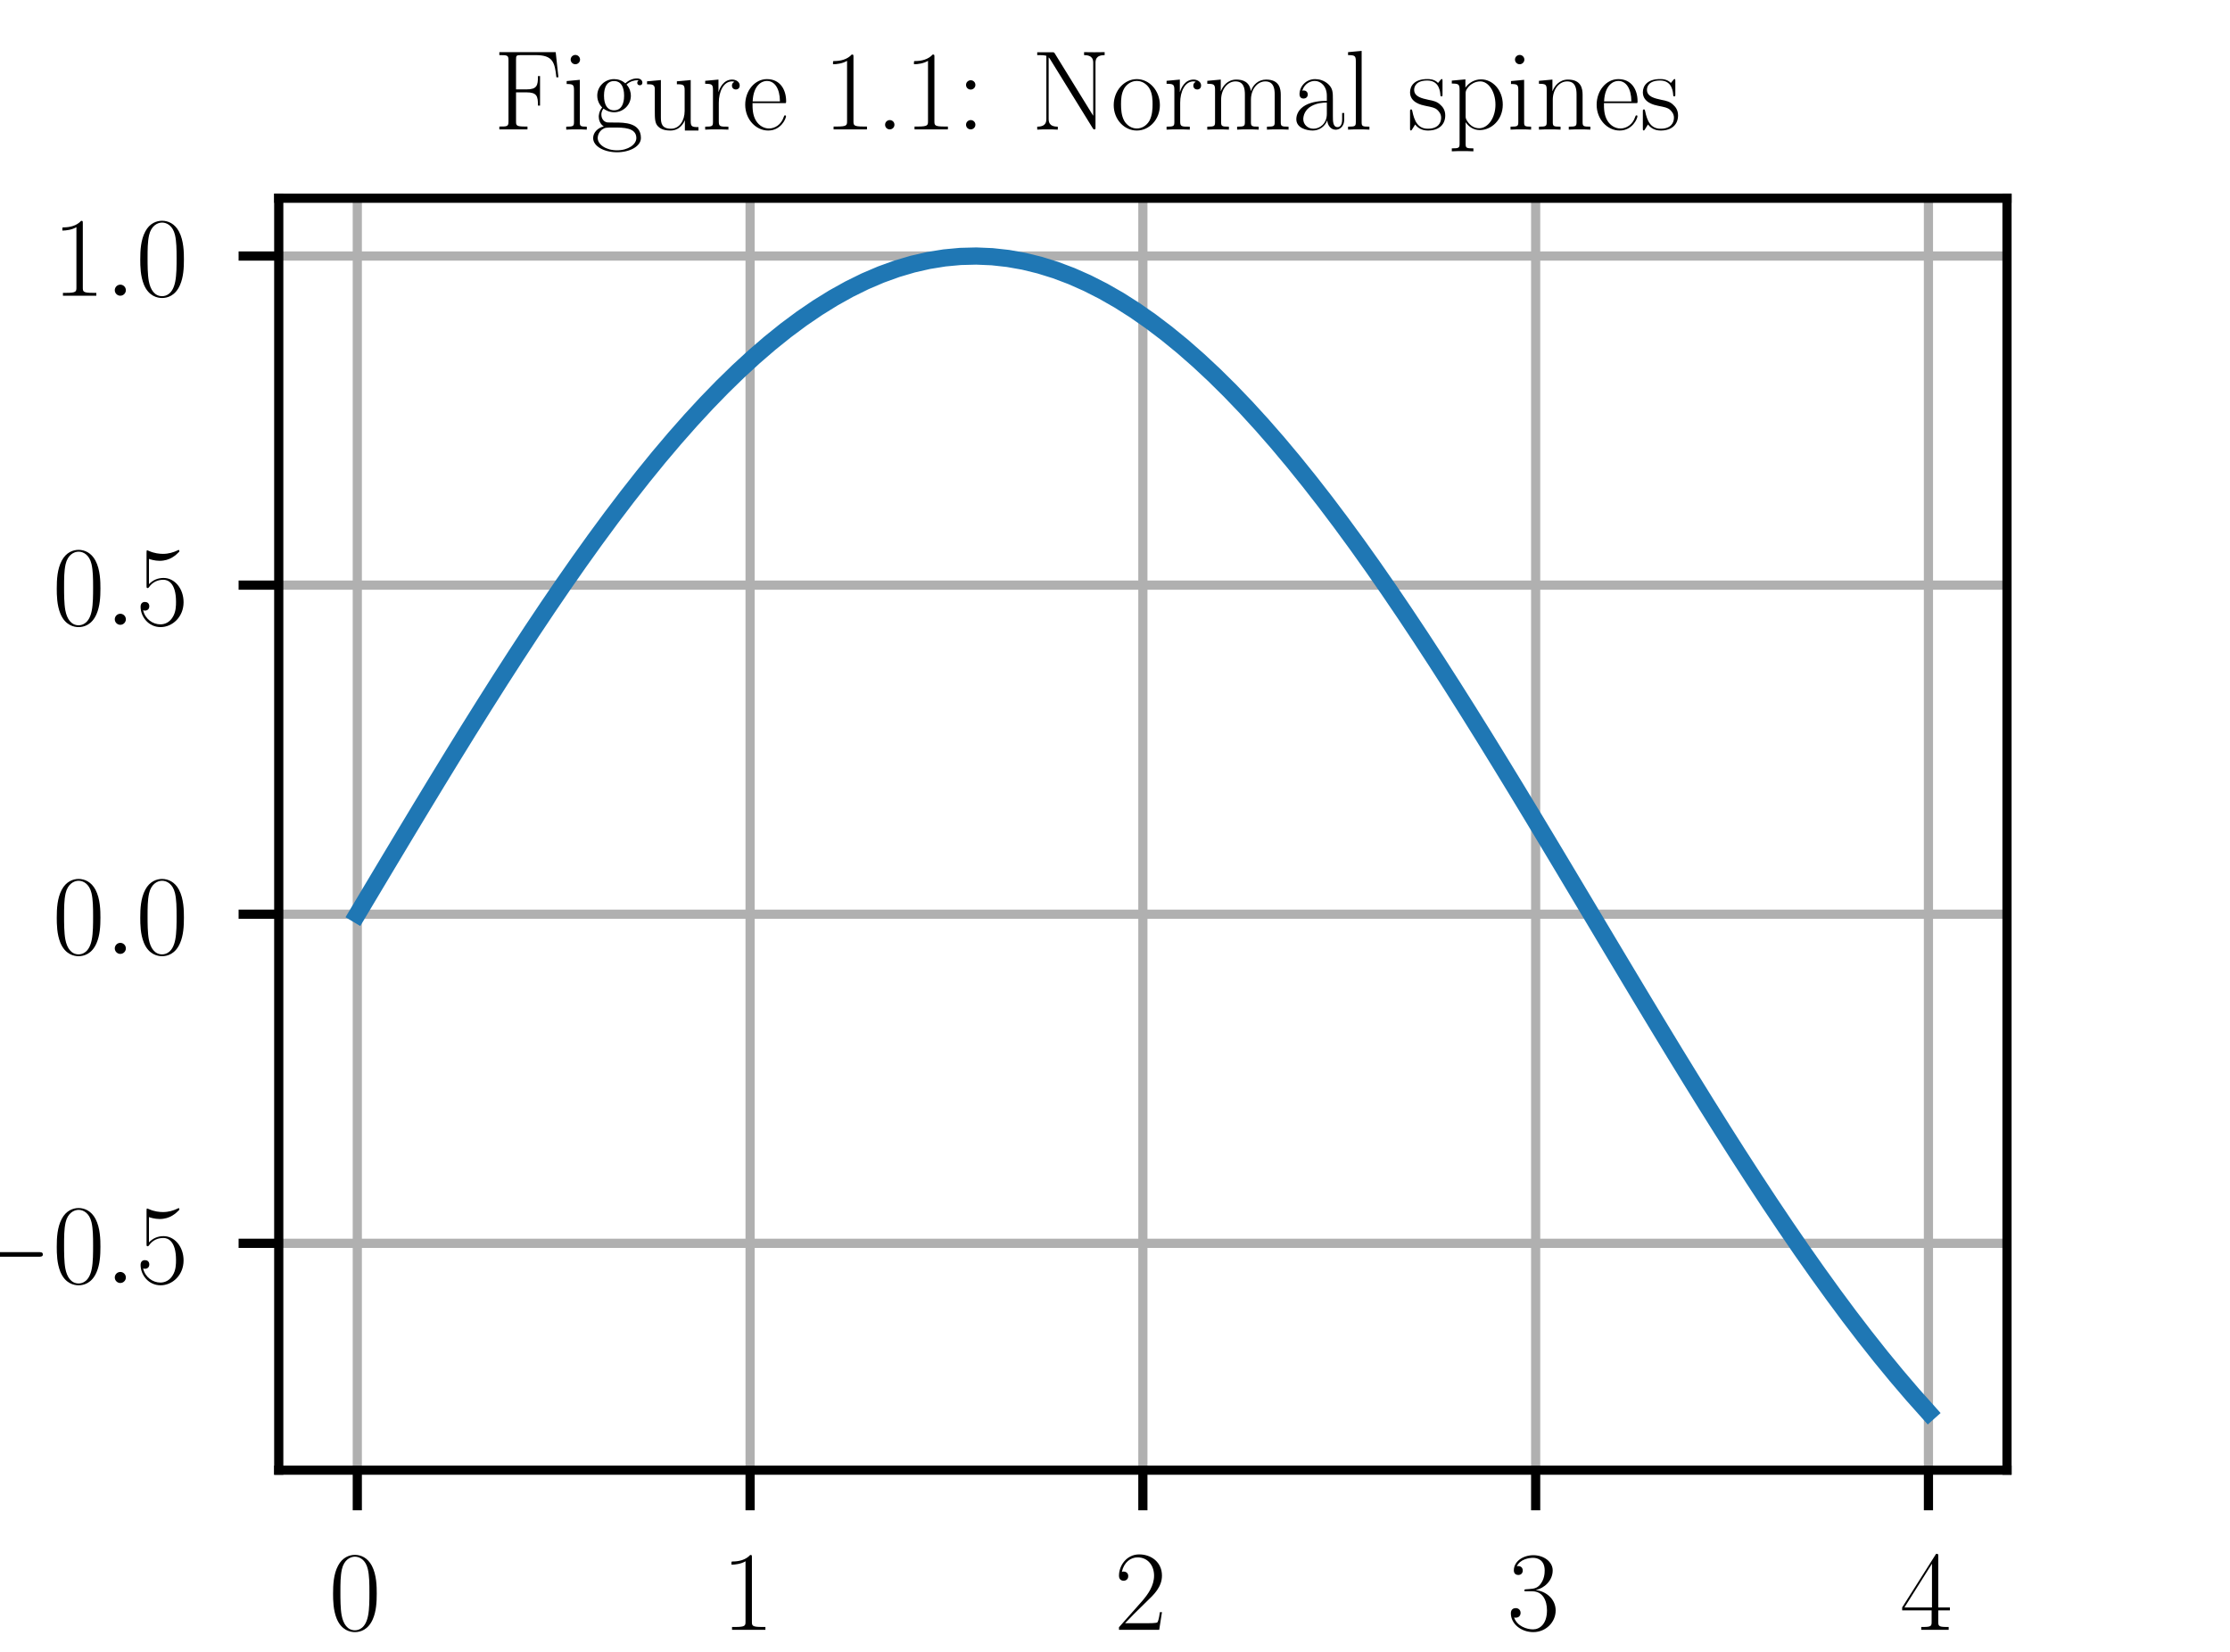
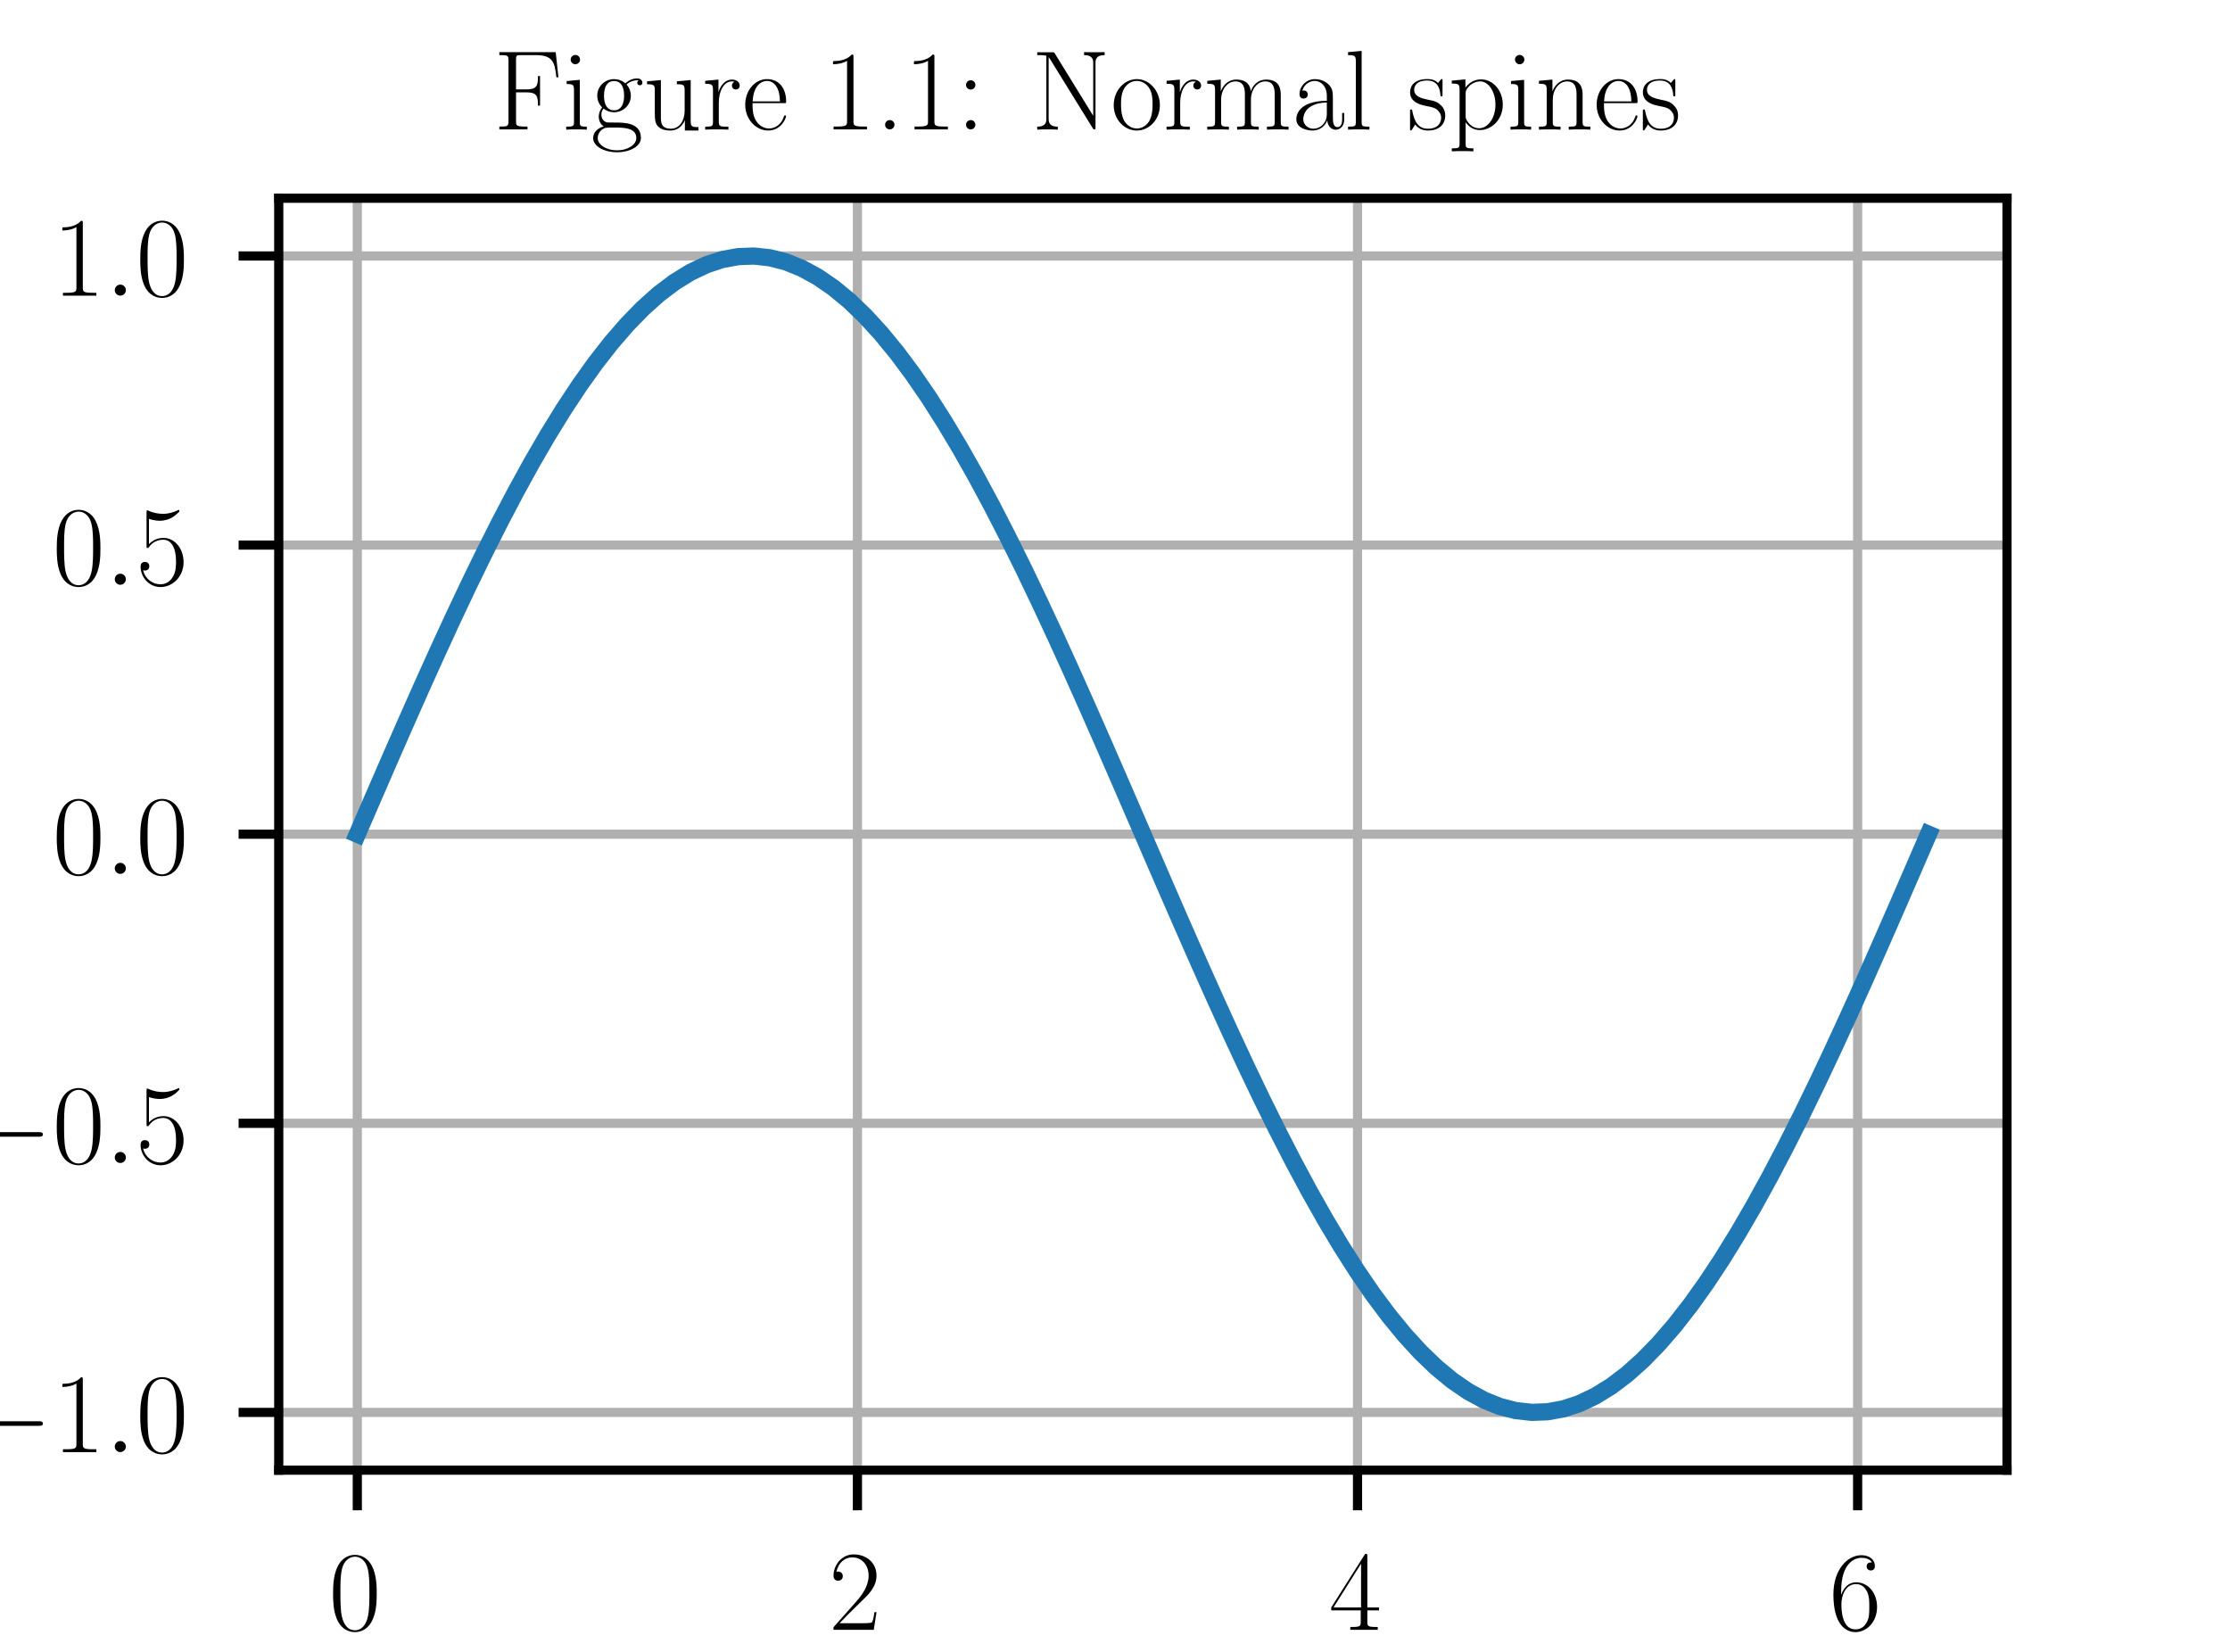
<svg xmlns="http://www.w3.org/2000/svg" xmlns:xlink="http://www.w3.org/1999/xlink" width="194.4pt" height="144pt" viewBox="0 0 194.4 144" version="1.1">
  <defs>
    <style type="text/css">*{stroke-linejoin: round; stroke-linecap: butt}</style>
  </defs>
  <g id="figure_1">
    <g id="patch_1">
      <path d="M 0 144  L 194.4 144  L 194.4 0  L 0 0  L 0 144  z " style="fill: none" />
    </g>
    <g id="axes_1">
      <g id="patch_2">
        <path d="M 24.3 128.16  L 174.96 128.16  L 174.96 17.28  L 24.3 17.28  L 24.3 128.16  z " style="fill: none" />
      </g>
      <g id="matplotlib.axis_1">
        <g id="xtick_1">
          <g id="line2d_1">
-             <path d="M 31.148 128.16  L 31.148 17.28  " clip-path="url(#p9492d7d8b2)" style="fill: none; stroke: #b0b0b0; stroke-width: 0.8; stroke-linecap: square" />
+             <path d="M 31.148 128.16  L 31.148 17.28  " clip-path="url(#p485b50640a)" style="fill: none; stroke: #b0b0b0; stroke-width: 0.8; stroke-linecap: square" />
          </g>
          <g id="line2d_2">
            <defs>
-               <path id="m0feaf00136" d="M 0 0  L 0 3.5  " style="stroke: #000000; stroke-width: 0.8" />
+               <path id="mc72efa0bb1" d="M 0 0  L 0 3.5  " style="stroke: #000000; stroke-width: 0.8" />
            </defs>
            <g>
-               <use xlink:href="#m0feaf00136" x="31.148" y="128.16" style="stroke: #000000; stroke-width: 0.8" />
+               <use xlink:href="#mc72efa0bb1" x="31.148" y="128.16" style="stroke: #000000; stroke-width: 0.8" />
            </g>
          </g>
          <g id="text_1">
            <g transform="translate(28.65751 142.0785) scale(0.1 -0.1)">
              <defs>
                <path id="CMR17-30" d="M 2688 2025  C 2688 2416 2682 3080 2413 3591  C 2176 4039 1798 4198 1466 4198  C 1158 4198 768 4058 525 3597  C 269 3118 243 2524 243 2025  C 243 1661 250 1106 448 619  C 723 -39 1216 -128 1466 -128  C 1760 -128 2208 -7 2470 600  C 2662 1042 2688 1559 2688 2025  z M 1466 -26  C 1056 -26 813 325 723 812  C 653 1188 653 1738 653 2096  C 653 2588 653 2997 736 3387  C 858 3929 1216 4096 1466 4096  C 1728 4096 2067 3923 2189 3400  C 2272 3036 2278 2607 2278 2096  C 2278 1680 2278 1169 2202 792  C 2067 95 1690 -26 1466 -26  z " transform="scale(0.015625)" />
              </defs>
              <use xlink:href="#CMR17-30" transform="scale(0.996264)" />
            </g>
          </g>
        </g>
        <g id="xtick_2">
          <g id="line2d_3">
-             <path d="M 65.389 128.16  L 65.389 17.28  " clip-path="url(#p9492d7d8b2)" style="fill: none; stroke: #b0b0b0; stroke-width: 0.8; stroke-linecap: square" />
+             <path d="M 74.745 128.16  L 74.745 17.28  " clip-path="url(#p485b50640a)" style="fill: none; stroke: #b0b0b0; stroke-width: 0.8; stroke-linecap: square" />
          </g>
          <g id="line2d_4">
            <g>
-               <use xlink:href="#m0feaf00136" x="65.389" y="128.16" style="stroke: #000000; stroke-width: 0.8" />
+               <use xlink:href="#mc72efa0bb1" x="74.745" y="128.16" style="stroke: #000000; stroke-width: 0.8" />
            </g>
          </g>
          <g id="text_2">
-             <g transform="translate(62.89842 142.0785) scale(0.1 -0.1)">
-               <defs>
-                 <path id="CMR17-31" d="M 1702 4058  C 1702 4192 1696 4192 1606 4192  C 1357 3916 979 3827 621 3827  C 602 3827 570 3827 563 3808  C 557 3795 557 3782 557 3648  C 755 3648 1088 3686 1344 3839  L 1344 461  C 1344 236 1331 160 781 160  L 589 160  L 589 0  C 896 0 1216 0 1523 0  C 1830 0 2150 0 2458 0  L 2458 160  L 2266 160  C 1715 160 1702 230 1702 458  L 1702 4058  z " transform="scale(0.015625)" />
-               </defs>
-               <use xlink:href="#CMR17-31" transform="scale(0.996264)" />
+             <g transform="translate(72.25439 142.0785) scale(0.1 -0.1)">
+               <defs>
+                 <path id="CMR17-32" d="M 2669 989  L 2554 989  C 2490 536 2438 459 2413 420  C 2381 369 1920 369 1830 369  L 602 369  C 832 619 1280 1072 1824 1597  C 2214 1967 2669 2402 2669 3035  C 2669 3790 2067 4224 1395 4224  C 691 4224 262 3604 262 3030  C 262 2780 448 2748 525 2748  C 589 2748 781 2787 781 3010  C 781 3207 614 3264 525 3264  C 486 3264 448 3258 422 3245  C 544 3790 915 4058 1306 4058  C 1862 4058 2227 3617 2227 3035  C 2227 2479 1901 2000 1536 1584  L 262 146  L 262 0  L 2515 0  L 2669 989  z " transform="scale(0.015625)" />
+               </defs>
+               <use xlink:href="#CMR17-32" transform="scale(0.996264)" />
            </g>
          </g>
        </g>
        <g id="xtick_3">
          <g id="line2d_5">
-             <path d="M 99.63 128.16  L 99.63 17.28  " clip-path="url(#p9492d7d8b2)" style="fill: none; stroke: #b0b0b0; stroke-width: 0.8; stroke-linecap: square" />
+             <path d="M 118.342 128.16  L 118.342 17.28  " clip-path="url(#p485b50640a)" style="fill: none; stroke: #b0b0b0; stroke-width: 0.8; stroke-linecap: square" />
          </g>
          <g id="line2d_6">
            <g>
-               <use xlink:href="#m0feaf00136" x="99.63" y="128.16" style="stroke: #000000; stroke-width: 0.8" />
+               <use xlink:href="#mc72efa0bb1" x="118.342" y="128.16" style="stroke: #000000; stroke-width: 0.8" />
            </g>
          </g>
          <g id="text_3">
-             <g transform="translate(97.13933 142.0785) scale(0.1 -0.1)">
-               <defs>
-                 <path id="CMR17-32" d="M 2669 989  L 2554 989  C 2490 536 2438 459 2413 420  C 2381 369 1920 369 1830 369  L 602 369  C 832 619 1280 1072 1824 1597  C 2214 1967 2669 2402 2669 3035  C 2669 3790 2067 4224 1395 4224  C 691 4224 262 3604 262 3030  C 262 2780 448 2748 525 2748  C 589 2748 781 2787 781 3010  C 781 3207 614 3264 525 3264  C 486 3264 448 3258 422 3245  C 544 3790 915 4058 1306 4058  C 1862 4058 2227 3617 2227 3035  C 2227 2479 1901 2000 1536 1584  L 262 146  L 262 0  L 2515 0  L 2669 989  z " transform="scale(0.015625)" />
-               </defs>
-               <use xlink:href="#CMR17-32" transform="scale(0.996264)" />
+             <g transform="translate(115.8513 142.0785) scale(0.1 -0.1)">
+               <defs>
+                 <path id="CMR17-34" d="M 2150 4122  C 2150 4256 2144 4256 2029 4256  L 128 1254  L 128 1088  L 1779 1088  L 1779 457  C 1779 224 1766 160 1318 160  L 1197 160  L 1197 0  C 1402 0 1747 0 1965 0  C 2182 0 2528 0 2733 0  L 2733 160  L 2611 160  C 2163 160 2150 224 2150 457  L 2150 1088  L 2803 1088  L 2803 1254  L 2150 1254  L 2150 4122  z M 1798 3703  L 1798 1254  L 256 1254  L 1798 3703  z " transform="scale(0.015625)" />
+               </defs>
+               <use xlink:href="#CMR17-34" transform="scale(0.996264)" />
            </g>
          </g>
        </g>
        <g id="xtick_4">
          <g id="line2d_7">
-             <path d="M 133.871 128.16  L 133.871 17.28  " clip-path="url(#p9492d7d8b2)" style="fill: none; stroke: #b0b0b0; stroke-width: 0.8; stroke-linecap: square" />
+             <path d="M 161.939 128.16  L 161.939 17.28  " clip-path="url(#p485b50640a)" style="fill: none; stroke: #b0b0b0; stroke-width: 0.8; stroke-linecap: square" />
          </g>
          <g id="line2d_8">
            <g>
-               <use xlink:href="#m0feaf00136" x="133.871" y="128.16" style="stroke: #000000; stroke-width: 0.8" />
+               <use xlink:href="#mc72efa0bb1" x="161.939" y="128.16" style="stroke: #000000; stroke-width: 0.8" />
            </g>
          </g>
          <g id="text_4">
-             <g transform="translate(131.3802 142.0785) scale(0.1 -0.1)">
-               <defs>
-                 <path id="CMR17-33" d="M 1414 2157  C 1984 2157 2234 1662 2234 1090  C 2234 320 1824 25 1453 25  C 1114 25 563 194 390 693  C 422 680 454 680 486 680  C 640 680 755 782 755 948  C 755 1133 614 1216 486 1216  C 378 1216 211 1165 211 926  C 211 335 787 -128 1466 -128  C 2176 -128 2720 430 2720 1085  C 2720 1707 2208 2157 1600 2227  C 2086 2328 2554 2756 2554 3329  C 2554 3820 2048 4179 1472 4179  C 890 4179 378 3829 378 3329  C 378 3110 544 3072 627 3072  C 762 3072 877 3155 877 3321  C 877 3486 762 3569 627 3569  C 602 3569 570 3569 544 3557  C 730 3959 1235 4032 1459 4032  C 1683 4032 2106 3925 2106 3320  C 2106 3143 2080 2828 1862 2550  C 1670 2304 1453 2304 1242 2284  C 1210 2284 1062 2269 1037 2269  C 992 2263 966 2257 966 2208  C 966 2163 973 2157 1101 2157  L 1414 2157  z " transform="scale(0.015625)" />
-               </defs>
-               <use xlink:href="#CMR17-33" transform="scale(0.996264)" />
-             </g>
-           </g>
-         </g>
-         <g id="xtick_5">
-           <g id="line2d_9">
-             <path d="M 168.112 128.16  L 168.112 17.28  " clip-path="url(#p9492d7d8b2)" style="fill: none; stroke: #b0b0b0; stroke-width: 0.8; stroke-linecap: square" />
-           </g>
-           <g id="line2d_10">
-             <g>
-               <use xlink:href="#m0feaf00136" x="168.112" y="128.16" style="stroke: #000000; stroke-width: 0.8" />
-             </g>
-           </g>
-           <g id="text_5">
-             <g transform="translate(165.6212 142.0785) scale(0.1 -0.1)">
-               <defs>
-                 <path id="CMR17-34" d="M 2150 4122  C 2150 4256 2144 4256 2029 4256  L 128 1254  L 128 1088  L 1779 1088  L 1779 457  C 1779 224 1766 160 1318 160  L 1197 160  L 1197 0  C 1402 0 1747 0 1965 0  C 2182 0 2528 0 2733 0  L 2733 160  L 2611 160  C 2163 160 2150 224 2150 457  L 2150 1088  L 2803 1088  L 2803 1254  L 2150 1254  L 2150 4122  z M 1798 3703  L 1798 1254  L 256 1254  L 1798 3703  z " transform="scale(0.015625)" />
-               </defs>
-               <use xlink:href="#CMR17-34" transform="scale(0.996264)" />
+             <g transform="translate(159.4482 142.0785) scale(0.1 -0.1)">
+               <defs>
+                 <path id="CMR17-36" d="M 678 2176  C 678 3690 1395 4032 1811 4032  C 1946 4032 2272 4009 2400 3776  C 2298 3776 2106 3776 2106 3553  C 2106 3381 2246 3323 2336 3323  C 2394 3323 2566 3348 2566 3560  C 2566 3954 2246 4179 1805 4179  C 1043 4179 243 3390 243 1984  C 243 253 966 -128 1478 -128  C 2099 -128 2688 427 2688 1283  C 2688 2081 2170 2662 1517 2662  C 1126 2662 838 2407 678 1960  L 678 2176  z M 1478 25  C 691 25 691 1200 691 1436  C 691 1896 909 2560 1504 2560  C 1613 2560 1926 2560 2138 2120  C 2253 1870 2253 1609 2253 1289  C 2253 944 2253 690 2118 434  C 1978 171 1773 25 1478 25  z " transform="scale(0.015625)" />
+               </defs>
+               <use xlink:href="#CMR17-36" transform="scale(0.996264)" />
            </g>
          </g>
        </g>
      </g>
      <g id="matplotlib.axis_2">
        <g id="ytick_1">
+           <g id="line2d_9">
+             <path d="M 24.3 123.126  L 174.96 123.126  " clip-path="url(#p485b50640a)" style="fill: none; stroke: #b0b0b0; stroke-width: 0.8; stroke-linecap: square" />
+           </g>
+           <g id="line2d_10">
+             <defs>
+               <path id="m98f9ced920" d="M 0 0  L -3.5 0  " style="stroke: #000000; stroke-width: 0.8" />
+             </defs>
+             <g>
+               <use xlink:href="#m98f9ced920" x="24.3" y="123.126" style="stroke: #000000; stroke-width: 0.8" />
+             </g>
+           </g>
+           <g id="text_5">
+             <g transform="translate(-3.178823 126.5856) scale(0.1 -0.1)">
+               <defs>
+                 <path id="CMSY10-0" d="M 4218 1472  C 4326 1472 4442 1472 4442 1600  C 4442 1728 4326 1728 4218 1728  L 755 1728  C 646 1728 531 1728 531 1600  C 531 1472 646 1472 755 1472  L 4218 1472  z " transform="scale(0.015625)" />
+                 <path id="CMR17-31" d="M 1702 4058  C 1702 4192 1696 4192 1606 4192  C 1357 3916 979 3827 621 3827  C 602 3827 570 3827 563 3808  C 557 3795 557 3782 557 3648  C 755 3648 1088 3686 1344 3839  L 1344 461  C 1344 236 1331 160 781 160  L 589 160  L 589 0  C 896 0 1216 0 1523 0  C 1830 0 2150 0 2458 0  L 2458 160  L 2266 160  C 1715 160 1702 230 1702 458  L 1702 4058  z " transform="scale(0.015625)" />
+                 <path id="CMMI12-3a" d="M 1178 307  C 1178 492 1024 619 870 619  C 685 619 557 466 557 313  C 557 128 710 0 864 0  C 1050 0 1178 153 1178 307  z " transform="scale(0.015625)" />
+               </defs>
+               <use xlink:href="#CMSY10-0" transform="scale(0.996264)" />
+               <use xlink:href="#CMR17-31" transform="translate(77.48747 0) scale(0.996264)" />
+               <use xlink:href="#CMMI12-3a" transform="translate(123.1779 0) scale(0.996264)" />
+               <use xlink:href="#CMR17-30" transform="translate(150.2751 0) scale(0.996264)" />
+             </g>
+           </g>
+         </g>
+         <g id="ytick_2">
          <g id="line2d_11">
-             <path d="M 24.3 108.385  L 174.96 108.385  " clip-path="url(#p9492d7d8b2)" style="fill: none; stroke: #b0b0b0; stroke-width: 0.8; stroke-linecap: square" />
+             <path d="M 24.3 97.923  L 174.96 97.923  " clip-path="url(#p485b50640a)" style="fill: none; stroke: #b0b0b0; stroke-width: 0.8; stroke-linecap: square" />
          </g>
          <g id="line2d_12">
-             <defs>
-               <path id="m114e737b5f" d="M 0 0  L -3.5 0  " style="stroke: #000000; stroke-width: 0.8" />
-             </defs>
-             <g>
-               <use xlink:href="#m114e737b5f" x="24.3" y="108.385" style="stroke: #000000; stroke-width: 0.8" />
+             <g>
+               <use xlink:href="#m98f9ced920" x="24.3" y="97.923" style="stroke: #000000; stroke-width: 0.8" />
            </g>
          </g>
          <g id="text_6">
-             <g transform="translate(-3.178823 111.8446) scale(0.1 -0.1)">
-               <defs>
-                 <path id="CMSY10-0" d="M 4218 1472  C 4326 1472 4442 1472 4442 1600  C 4442 1728 4326 1728 4218 1728  L 755 1728  C 646 1728 531 1728 531 1600  C 531 1472 646 1472 755 1472  L 4218 1472  z " transform="scale(0.015625)" />
-                 <path id="CMMI12-3a" d="M 1178 307  C 1178 492 1024 619 870 619  C 685 619 557 466 557 313  C 557 128 710 0 864 0  C 1050 0 1178 153 1178 307  z " transform="scale(0.015625)" />
+             <g transform="translate(-3.178823 101.3824) scale(0.1 -0.1)">
+               <defs>
                <path id="CMR17-35" d="M 730 3692  C 794 3666 1056 3584 1325 3584  C 1920 3584 2246 3911 2432 4100  C 2432 4157 2432 4192 2394 4192  C 2387 4192 2374 4192 2323 4163  C 2099 4058 1837 3973 1517 3973  C 1325 3973 1037 3999 723 4139  C 653 4171 640 4171 634 4171  C 602 4171 595 4164 595 4037  L 595 2203  C 595 2089 595 2057 659 2057  C 691 2057 704 2070 736 2114  C 941 2401 1222 2522 1542 2522  C 1766 2522 2246 2382 2246 1289  C 2246 1085 2246 715 2054 421  C 1894 159 1645 25 1370 25  C 947 25 518 320 403 814  C 429 807 480 795 506 795  C 589 795 749 840 749 1038  C 749 1210 627 1280 506 1280  C 358 1280 262 1190 262 1011  C 262 454 704 -128 1382 -128  C 2042 -128 2669 440 2669 1264  C 2669 2030 2170 2624 1549 2624  C 1222 2624 947 2503 730 2274  L 730 3692  z " transform="scale(0.015625)" />
              </defs>
              <use xlink:href="#CMSY10-0" transform="scale(0.996264)" />
              <use xlink:href="#CMR17-30" transform="translate(77.48747 0) scale(0.996264)" />
              <use xlink:href="#CMMI12-3a" transform="translate(123.1779 0) scale(0.996264)" />
              <use xlink:href="#CMR17-35" transform="translate(150.2751 0) scale(0.996264)" />
            </g>
          </g>
        </g>
-         <g id="ytick_2">
+         <g id="ytick_3">
          <g id="line2d_13">
-             <path d="M 24.3 79.697  L 174.96 79.697  " clip-path="url(#p9492d7d8b2)" style="fill: none; stroke: #b0b0b0; stroke-width: 0.8; stroke-linecap: square" />
+             <path d="M 24.3 72.72  L 174.96 72.72  " clip-path="url(#p485b50640a)" style="fill: none; stroke: #b0b0b0; stroke-width: 0.8; stroke-linecap: square" />
          </g>
          <g id="line2d_14">
            <g>
-               <use xlink:href="#m114e737b5f" x="24.3" y="79.697" style="stroke: #000000; stroke-width: 0.8" />
+               <use xlink:href="#m98f9ced920" x="24.3" y="72.72" style="stroke: #000000; stroke-width: 0.8" />
            </g>
          </g>
          <g id="text_7">
-             <g transform="translate(4.569921 83.15591) scale(0.1 -0.1)">
+             <g transform="translate(4.569921 76.17925) scale(0.1 -0.1)">
              <use xlink:href="#CMR17-30" transform="scale(0.996264)" />
              <use xlink:href="#CMMI12-3a" transform="translate(45.69048 0) scale(0.996264)" />
              <use xlink:href="#CMR17-30" transform="translate(72.78765 0) scale(0.996264)" />
            </g>
          </g>
        </g>
-         <g id="ytick_3">
+         <g id="ytick_4">
          <g id="line2d_15">
-             <path d="M 24.3 51.008  L 174.96 51.008  " clip-path="url(#p9492d7d8b2)" style="fill: none; stroke: #b0b0b0; stroke-width: 0.8; stroke-linecap: square" />
+             <path d="M 24.3 47.517  L 174.96 47.517  " clip-path="url(#p485b50640a)" style="fill: none; stroke: #b0b0b0; stroke-width: 0.8; stroke-linecap: square" />
          </g>
          <g id="line2d_16">
            <g>
-               <use xlink:href="#m114e737b5f" x="24.3" y="51.008" style="stroke: #000000; stroke-width: 0.8" />
+               <use xlink:href="#m98f9ced920" x="24.3" y="47.517" style="stroke: #000000; stroke-width: 0.8" />
            </g>
          </g>
          <g id="text_8">
-             <g transform="translate(4.569921 54.46723) scale(0.1 -0.1)">
+             <g transform="translate(4.569921 50.97608) scale(0.1 -0.1)">
              <use xlink:href="#CMR17-30" transform="scale(0.996264)" />
              <use xlink:href="#CMMI12-3a" transform="translate(45.69048 0) scale(0.996264)" />
              <use xlink:href="#CMR17-35" transform="translate(72.78765 0) scale(0.996264)" />
            </g>
          </g>
        </g>
-         <g id="ytick_4">
+         <g id="ytick_5">
          <g id="line2d_17">
-             <path d="M 24.3 22.319  L 174.96 22.319  " clip-path="url(#p9492d7d8b2)" style="fill: none; stroke: #b0b0b0; stroke-width: 0.8; stroke-linecap: square" />
+             <path d="M 24.3 22.314  L 174.96 22.314  " clip-path="url(#p485b50640a)" style="fill: none; stroke: #b0b0b0; stroke-width: 0.8; stroke-linecap: square" />
          </g>
          <g id="line2d_18">
            <g>
-               <use xlink:href="#m114e737b5f" x="24.3" y="22.319" style="stroke: #000000; stroke-width: 0.8" />
+               <use xlink:href="#m98f9ced920" x="24.3" y="22.314" style="stroke: #000000; stroke-width: 0.8" />
            </g>
          </g>
          <g id="text_9">
-             <g transform="translate(4.569921 25.77854) scale(0.1 -0.1)">
+             <g transform="translate(4.569921 25.7729) scale(0.1 -0.1)">
              <use xlink:href="#CMR17-31" transform="scale(0.996264)" />
              <use xlink:href="#CMMI12-3a" transform="translate(45.69048 0) scale(0.996264)" />
              <use xlink:href="#CMR17-30" transform="translate(72.78765 0) scale(0.996264)" />
            </g>
          </g>
        </g>
      </g>
      <g id="line2d_19">
-         <path d="M 31.148 79.697  L 32.532 77.379  L 33.915 75.065  L 35.299 72.759  L 36.682 70.464  L 38.066 68.184  L 39.449 65.923  L 40.832 63.684  L 42.216 61.472  L 43.599 59.289  L 44.983 57.14  L 46.366 55.027  L 47.75 52.955  L 49.133 50.926  L 50.517 48.944  L 51.9 47.013  L 53.284 45.134  L 54.667 43.313  L 56.051 41.55  L 57.434 39.85  L 58.818 38.215  L 60.201 36.648  L 61.585 35.15  L 62.968 33.726  L 64.351 32.377  L 65.735 31.105  L 67.118 29.912  L 68.502 28.8  L 69.885 27.772  L 71.269 26.828  L 72.652 25.971  L 74.036 25.201  L 75.419 24.52  L 76.803 23.929  L 78.186 23.43  L 79.57 23.022  L 80.953 22.707  L 82.337 22.484  L 83.72 22.355  L 85.104 22.32  L 86.487 22.378  L 87.87 22.53  L 89.254 22.775  L 90.637 23.114  L 92.021 23.544  L 93.404 24.066  L 94.788 24.679  L 96.171 25.382  L 97.555 26.173  L 98.938 27.052  L 100.322 28.017  L 101.705 29.066  L 103.089 30.197  L 104.472 31.41  L 105.856 32.701  L 107.239 34.069  L 108.623 35.512  L 110.006 37.026  L 111.39 38.61  L 112.773 40.262  L 114.156 41.977  L 115.54 43.755  L 116.923 45.591  L 118.307 47.482  L 119.69 49.426  L 121.074 51.42  L 122.457 53.46  L 123.841 55.542  L 125.224 57.664  L 126.608 59.822  L 127.991 62.012  L 129.375 64.232  L 130.758 66.476  L 132.142 68.742  L 133.525 71.026  L 134.909 73.324  L 136.292 75.633  L 137.675 77.948  L 139.059 80.266  L 140.442 82.583  L 141.826 84.895  L 143.209 87.199  L 144.593 89.491  L 145.976 91.767  L 147.36 94.022  L 148.743 96.255  L 150.127 98.461  L 151.51 100.635  L 152.894 102.776  L 154.277 104.879  L 155.661 106.941  L 157.044 108.959  L 158.428 110.928  L 159.811 112.847  L 161.194 114.712  L 162.578 116.519  L 163.961 118.267  L 165.345 119.951  L 166.728 121.57  L 168.112 123.12  " clip-path="url(#p9492d7d8b2)" style="fill: none; stroke: #1f77b4; stroke-width: 1.5; stroke-linecap: square" />
+         <path d="M 31.148 72.72  L 32.532 69.523  L 33.915 66.339  L 35.299 63.181  L 36.682 60.061  L 38.066 56.992  L 39.449 53.986  L 40.832 51.056  L 42.216 48.213  L 43.599 45.468  L 44.983 42.834  L 46.366 40.319  L 47.75 37.936  L 49.133 35.692  L 50.517 33.597  L 51.9 31.66  L 53.284 29.888  L 54.667 28.289  L 56.051 26.869  L 57.434 25.633  L 58.818 24.587  L 60.201 23.735  L 61.585 23.079  L 62.968 22.624  L 64.351 22.371  L 65.735 22.32  L 67.118 22.472  L 68.502 22.827  L 69.885 23.382  L 71.269 24.136  L 72.652 25.086  L 74.036 26.227  L 75.419 27.556  L 76.803 29.067  L 78.186 30.753  L 79.57 32.609  L 80.953 34.625  L 82.337 36.796  L 83.72 39.111  L 85.104 41.561  L 86.487 44.137  L 87.87 46.827  L 89.254 49.622  L 90.637 52.511  L 92.021 55.48  L 93.404 58.519  L 94.788 61.615  L 96.171 64.756  L 97.555 67.929  L 98.938 71.121  L 100.322 74.319  L 101.705 77.511  L 103.089 80.684  L 104.472 83.825  L 105.856 86.921  L 107.239 89.96  L 108.623 92.929  L 110.006 95.818  L 111.39 98.613  L 112.773 101.303  L 114.156 103.879  L 115.54 106.329  L 116.923 108.644  L 118.307 110.815  L 119.69 112.831  L 121.074 114.687  L 122.457 116.373  L 123.841 117.884  L 125.224 119.213  L 126.608 120.354  L 127.991 121.304  L 129.375 122.058  L 130.758 122.613  L 132.142 122.968  L 133.525 123.12  L 134.909 123.069  L 136.292 122.816  L 137.675 122.361  L 139.059 121.705  L 140.442 120.853  L 141.826 119.807  L 143.209 118.571  L 144.593 117.151  L 145.976 115.552  L 147.36 113.78  L 148.743 111.843  L 150.127 109.748  L 151.51 107.504  L 152.894 105.121  L 154.277 102.606  L 155.661 99.972  L 157.044 97.227  L 158.428 94.384  L 159.811 91.454  L 161.194 88.448  L 162.578 85.379  L 163.961 82.259  L 165.345 79.101  L 166.728 75.917  L 168.112 72.72  " clip-path="url(#p485b50640a)" style="fill: none; stroke: #1f77b4; stroke-width: 1.5; stroke-linecap: square" />
      </g>
      <g id="patch_3">
        <path d="M 24.3 128.16  L 24.3 17.28  " style="fill: none; stroke: #000000; stroke-width: 0.8; stroke-linejoin: miter; stroke-linecap: square" />
      </g>
      <g id="patch_4">
        <path d="M 174.96 128.16  L 174.96 17.28  " style="fill: none; stroke: #000000; stroke-width: 0.8; stroke-linejoin: miter; stroke-linecap: square" />
      </g>
      <g id="patch_5">
        <path d="M 24.3 128.16  L 174.96 128.16  " style="fill: none; stroke: #000000; stroke-width: 0.8; stroke-linejoin: miter; stroke-linecap: square" />
      </g>
      <g id="patch_6">
        <path d="M 24.3 17.28  L 174.96 17.28  " style="fill: none; stroke: #000000; stroke-width: 0.8; stroke-linejoin: miter; stroke-linecap: square" />
      </g>
      <g id="text_10">
        <g transform="translate(43.02272 11.28) scale(0.1 -0.1)">
          <defs>
            <path id="CMR17-46" d="M 3482 4325  L 326 4325  L 326 4160  C 768 4160 838 4160 838 3874  L 838 446  C 838 160 768 160 326 160  L 326 0  C 512 0 870 0 1069 0  C 1331 0 1638 0 1901 0  L 1901 160  L 1760 160  C 1274 160 1261 223 1261 452  L 1261 2075  L 1837 2075  C 2432 2075 2490 1865 2490 1332  L 2605 1332  L 2605 2987  L 2490 2987  C 2490 2450 2432 2240 1837 2240  L 1261 2240  L 1261 3911  C 1261 4128 1274 4160 1530 4160  L 2355 4160  C 3322 4160 3430 3765 3520 2916  L 3635 2916  L 3482 4325  z " transform="scale(0.015625)" />
            <path id="CMR17-69" d="M 992 3909  C 992 4049 877 4170 730 4170  C 589 4170 467 4056 467 3909  C 467 3769 582 3648 730 3648  C 870 3648 992 3763 992 3909  z M 243 2706  L 243 2541  C 602 2541 653 2502 653 2197  L 653 427  C 653 184 627 153 218 153  L 218 -13  C 371 0 646 0 806 0  C 960 0 1222 0 1370 -13  L 1370 153  C 992 153 979 191 979 420  L 979 2776  L 243 2706  z " transform="scale(0.015625)" />
            <path id="CMR17-67" d="M 710 1164  C 832 1068 1043 960 1299 960  C 1805 960 2240 1357 2240 1888  C 2240 2054 2189 2310 1997 2509  C 2176 2692 2438 2752 2586 2752  C 2611 2752 2650 2752 2682 2734  C 2656 2728 2598 2703 2598 2605  C 2598 2527 2656 2471 2739 2471  C 2835 2471 2886 2533 2886 2614  C 2886 2731 2790 2854 2586 2854  C 2330 2854 2106 2738 1926 2580  C 1734 2753 1504 2816 1299 2816  C 794 2816 358 2419 358 1888  C 358 1522 570 1292 634 1228  C 442 1004 442 743 442 711  C 442 545 506 302 723 168  C 390 85 128 -169 128 -486  C 128 -943 736 -1280 1466 -1280  C 2170 -1280 2803 -956 2803 -479  C 2803 384 1856 384 1363 384  C 1216 384 954 384 922 391  C 723 423 589 602 589 826  C 589 883 589 1024 710 1164  z M 1299 1068  C 736 1068 736 1760 736 1889  C 736 2016 736 2708 1299 2708  C 1862 2708 1862 2016 1862 1889  C 1862 1760 1862 1068 1299 1068  z M 1466 -1171  C 826 -1171 384 -835 384 -486  C 384 -289 493 -105 634 -4  C 794 104 858 104 1293 104  C 1818 104 2547 104 2547 -486  C 2547 -835 2106 -1171 1466 -1171  z " transform="scale(0.015625)" />
            <path id="CMR17-75" d="M 1882 2693  L 1882 2528  C 2259 2528 2317 2489 2317 2186  L 2317 1032  C 2317 500 2029 38 1555 38  C 1030 38 986 348 986 678  L 986 2763  L 211 2693  L 211 2528  C 467 2528 640 2528 646 2274  L 646 1058  C 646 633 646 361 813 183  C 896 101 1056 -64 1517 -64  C 2061 -64 2272 377 2323 506  L 2330 506  L 2330 -63  L 3091 -63  L 3091 128  C 2714 128 2656 166 2656 473  L 2656 2763  L 1882 2693  z " transform="scale(0.015625)" />
            <path id="CMR17-72" d="M 960 1497  C 960 2112 1222 2688 1702 2688  C 1747 2688 1792 2682 1837 2662  C 1837 2662 1696 2617 1696 2452  C 1696 2298 1818 2234 1914 2234  C 1990 2234 2131 2279 2131 2458  C 2131 2663 1926 2790 1709 2790  C 1222 2790 1011 2317 947 2093  L 941 2093  L 941 2790  L 198 2720  L 198 2554  C 576 2554 634 2515 634 2208  L 634 428  C 634 184 608 153 198 153  L 198 -13  C 352 0 646 0 813 0  C 998 0 1325 0 1498 -13  L 1498 153  C 1037 153 960 153 960 440  L 960 1497  z " transform="scale(0.015625)" />
            <path id="CMR17-65" d="M 2438 1472  C 2464 1498 2464 1511 2464 1576  C 2464 2238 2118 2816 1389 2816  C 710 2816 173 2169 173 1383  C 173 551 781 -64 1459 -64  C 2176 -64 2458 607 2458 740  C 2458 784 2419 784 2406 784  C 2362 784 2355 771 2330 696  C 2189 265 1837 51 1504 51  C 1229 51 954 203 781 480  C 582 803 582 1176 582 1472  L 2438 1472  z M 589 1568  C 634 2505 1126 2714 1382 2714  C 1818 2714 2112 2297 2118 1568  L 589 1568  z " transform="scale(0.015625)" />
            <path id="CMR17-2e" d="M 1062 261  C 1062 420 934 522 800 522  C 672 522 538 420 538 261  C 538 102 666 0 800 0  C 928 0 1062 102 1062 261  z " transform="scale(0.015625)" />
            <path id="CMR17-3a" d="M 1062 2491  C 1062 2650 934 2752 800 2752  C 672 2752 538 2650 538 2491  C 538 2332 666 2230 800 2230  C 928 2230 1062 2332 1062 2491  z M 1062 261  C 1062 420 934 522 800 522  C 672 522 538 420 538 261  C 538 102 666 0 800 0  C 928 0 1062 102 1062 261  z " transform="scale(0.015625)" />
            <path id="CMR17-4e" d="M 1312 4250  C 1267 4320 1261 4320 1139 4320  L 326 4320  L 326 4160  L 448 4160  C 704 4160 819 4129 838 4122  L 838 610  C 838 451 838 153 326 153  L 326 -13  C 474 0 742 0 902 0  C 1062 0 1331 0 1478 -13  L 1478 153  C 966 153 966 451 966 610  L 966 4033  C 1011 3995 1011 3982 1056 3919  L 3430 76  C 3475 0 3494 0 3526 0  C 3590 0 3590 19 3590 139  L 3590 3705  C 3590 3863 3590 4160 4102 4160  L 4102 4326  C 3955 4320 3686 4320 3526 4320  C 3366 4320 3098 4320 2950 4326  L 2950 4160  C 3462 4160 3462 3862 3462 3703  L 3462 763  L 1312 4250  z " transform="scale(0.015625)" />
            <path id="CMR17-6f" d="M 2758 1356  C 2758 2176 2163 2816 1466 2816  C 768 2816 173 2176 173 1356  C 173 551 768 -64 1466 -64  C 2163 -64 2758 551 2758 1356  z M 1466 51  C 1165 51 909 230 762 480  C 602 767 582 1126 582 1408  C 582 1677 595 2010 762 2298  C 890 2509 1139 2714 1466 2714  C 1754 2714 1997 2554 2150 2330  C 2349 2029 2349 1607 2349 1408  C 2349 1158 2336 775 2163 467  C 1984 173 1709 51 1466 51  z " transform="scale(0.015625)" />
            <path id="CMR17-6d" d="M 4326 1933  C 4326 2252 4269 2790 3507 2790  C 3072 2790 2771 2496 2656 2151  L 2650 2151  C 2573 2676 2195 2790 1837 2790  C 1331 2790 1069 2400 973 2144  L 966 2144  L 966 2790  L 211 2720  L 211 2554  C 589 2554 646 2515 646 2208  L 646 428  C 646 184 621 153 211 153  L 211 -13  C 365 0 646 0 813 0  C 979 0 1267 0 1421 -13  L 1421 153  C 1011 153 986 178 986 428  L 986 1658  C 986 2247 1344 2688 1792 2688  C 2266 2688 2317 2266 2317 1958  L 2317 428  C 2317 184 2291 153 1882 153  L 1882 -13  C 2035 0 2317 0 2483 0  C 2650 0 2938 0 3091 -13  L 3091 153  C 2682 153 2656 178 2656 428  L 2656 1658  C 2656 2247 3014 2688 3462 2688  C 3936 2688 3987 2266 3987 1958  L 3987 428  C 3987 184 3962 153 3552 153  L 3552 -13  C 3706 0 3987 0 4154 0  C 4320 0 4608 0 4762 -13  L 4762 153  C 4352 153 4326 178 4326 428  L 4326 1933  z " transform="scale(0.015625)" />
            <path id="CMR17-61" d="M 2304 1653  C 2304 2072 2304 2294 2035 2543  C 1798 2752 1523 2816 1306 2816  C 800 2816 435 2407 435 1971  C 435 1728 627 1728 666 1728  C 749 1728 896 1778 896 1954  C 896 2112 774 2181 666 2181  C 640 2181 608 2174 589 2168  C 723 2592 1069 2714 1293 2714  C 1613 2714 1965 2429 1965 1885  L 1965 1600  C 1587 1600 1133 1549 774 1357  C 371 1133 256 813 256 570  C 256 77 832 -64 1171 -64  C 1523 -64 1850 139 1990 511  C 2003 233 2182 -18 2464 -18  C 2598 -18 2938 70 2938 567  L 2938 920  L 2822 920  L 2822 562  C 2822 178 2650 128 2566 128  C 2304 128 2304 458 2304 738  L 2304 1653  z M 1965 870  C 1965 317 1568 38 1216 38  C 896 38 646 275 646 570  C 646 761 730 1100 1101 1305  C 1408 1478 1760 1504 1965 1504  L 1965 870  z " transform="scale(0.015625)" />
            <path id="CMR17-6c" d="M 979 4396  L 218 4326  L 218 4160  C 595 4160 653 4122 653 3817  L 653 426  C 653 184 627 153 218 153  L 218 -13  C 371 0 653 0 813 0  C 979 0 1261 0 1414 -13  L 1414 153  C 1005 153 979 178 979 426  L 979 4396  z " transform="scale(0.015625)" />
            <path id="CMR17-73" d="M 1978 2697  C 1978 2813 1971 2819 1933 2819  C 1907 2819 1901 2813 1824 2717  C 1805 2691 1747 2626 1728 2601  C 1523 2819 1235 2819 1126 2819  C 416 2819 160 2447 160 2076  C 160 1498 813 1365 998 1325  C 1402 1243 1542 1217 1677 1101  C 1760 1025 1901 884 1901 654  C 1901 384 1747 38 1158 38  C 602 38 403 460 288 1021  C 269 1110 269 1117 218 1117  C 166 1117 160 1110 160 983  L 160 63  C 160 -51 166 -58 205 -58  C 237 -58 243 -51 275 0  C 314 57 410 211 448 276  C 576 103 800 -64 1158 -64  C 1792 -64 2131 283 2131 784  C 2131 1112 1958 1285 1875 1362  C 1683 1561 1459 1606 1190 1657  C 838 1735 390 1825 390 2217  C 390 2383 480 2737 1126 2737  C 1811 2737 1850 2094 1862 1888  C 1869 1856 1901 1849 1920 1849  C 1978 1849 1978 1869 1978 1978  L 1978 2697  z " transform="scale(0.015625)" />
            <path id="CMR17-70" d="M 1408 -1063  C 998 -1063 973 -1037 973 -789  L 973 402  C 1158 134 1427 -38 1766 -38  C 2406 -38 3053 523 3053 1388  C 3053 2191 2496 2802 1837 2802  C 1453 2802 1139 2592 960 2338  L 960 2802  L 198 2732  L 198 2567  C 576 2567 634 2528 634 2223  L 634 -789  C 634 -1031 608 -1063 198 -1063  L 198 -1228  C 352 -1216 634 -1216 800 -1216  C 966 -1216 1254 -1216 1408 -1228  L 1408 -1063  z M 973 2012  C 973 2102 973 2235 1222 2471  C 1254 2497 1472 2688 1792 2688  C 2259 2688 2643 2108 2643 1382  C 2643 656 2234 64 1728 64  C 1498 64 1248 172 1056 472  C 973 612 973 650 973 752  L 973 2012  z " transform="scale(0.015625)" />
            <path id="CMR17-6e" d="M 2656 1933  C 2656 2259 2592 2790 1837 2790  C 1331 2790 1069 2400 973 2144  L 966 2144  L 966 2790  L 211 2720  L 211 2554  C 589 2554 646 2515 646 2208  L 646 428  C 646 184 621 153 211 153  L 211 -13  C 365 0 646 0 813 0  C 979 0 1267 0 1421 -13  L 1421 153  C 1011 153 986 178 986 428  L 986 1658  C 986 2247 1344 2688 1792 2688  C 2266 2688 2317 2266 2317 1958  L 2317 428  C 2317 184 2291 153 1882 153  L 1882 -13  C 2035 0 2317 0 2483 0  C 2650 0 2938 0 3091 -13  L 3091 153  C 2682 153 2656 178 2656 428  L 2656 1933  z " transform="scale(0.015625)" />
          </defs>
          <use xlink:href="#CMR17-46" transform="scale(0.996264)" />
          <use xlink:href="#CMR17-69" transform="translate(59.98385 0) scale(0.996264)" />
          <use xlink:href="#CMR17-67" transform="translate(84.85491 0) scale(0.996264)" />
          <use xlink:href="#CMR17-75" transform="translate(130.5454 0) scale(0.996264)" />
          <use xlink:href="#CMR17-72" transform="translate(181.4408 0) scale(0.996264)" />
          <use xlink:href="#CMR17-65" transform="translate(216.7215 0) scale(0.996264)" />
          <use xlink:href="#CMR17-31" transform="translate(287.2831 0) scale(0.996264)" />
          <use xlink:href="#CMR17-2e" transform="translate(332.9736 0) scale(0.996264)" />
          <use xlink:href="#CMR17-31" transform="translate(357.8447 0) scale(0.996264)" />
          <use xlink:href="#CMR17-3a" transform="translate(403.5352 0) scale(0.996264)" />
          <use xlink:href="#CMR17-4e" transform="translate(468.8919 0) scale(0.996264)" />
          <use xlink:href="#CMR17-6f" transform="translate(537.9643 0) scale(0.996264)" />
          <use xlink:href="#CMR17-72" transform="translate(583.6548 0) scale(0.996264)" />
          <use xlink:href="#CMR17-6d" transform="translate(618.9356 0) scale(0.996264)" />
          <use xlink:href="#CMR17-61" transform="translate(695.8551 0) scale(0.996264)" />
          <use xlink:href="#CMR17-6c" transform="translate(741.5456 0) scale(0.996264)" />
          <use xlink:href="#CMR17-73" transform="translate(796.4926 0) scale(0.996264)" />
          <use xlink:href="#CMR17-70" transform="translate(832.294 0) scale(0.996264)" />
          <use xlink:href="#CMR17-69" transform="translate(883.1894 0) scale(0.996264)" />
          <use xlink:href="#CMR17-6e" transform="translate(908.0604 0) scale(0.996264)" />
          <use xlink:href="#CMR17-65" transform="translate(958.9558 0) scale(0.996264)" />
          <use xlink:href="#CMR17-73" transform="translate(999.4414 0) scale(0.996264)" />
        </g>
      </g>
    </g>
  </g>
  <defs>
-     <clipPath id="p9492d7d8b2">
+     <clipPath id="p485b50640a">
      <rect x="24.3" y="17.28" width="150.66" height="110.88" />
    </clipPath>
  </defs>
</svg>
